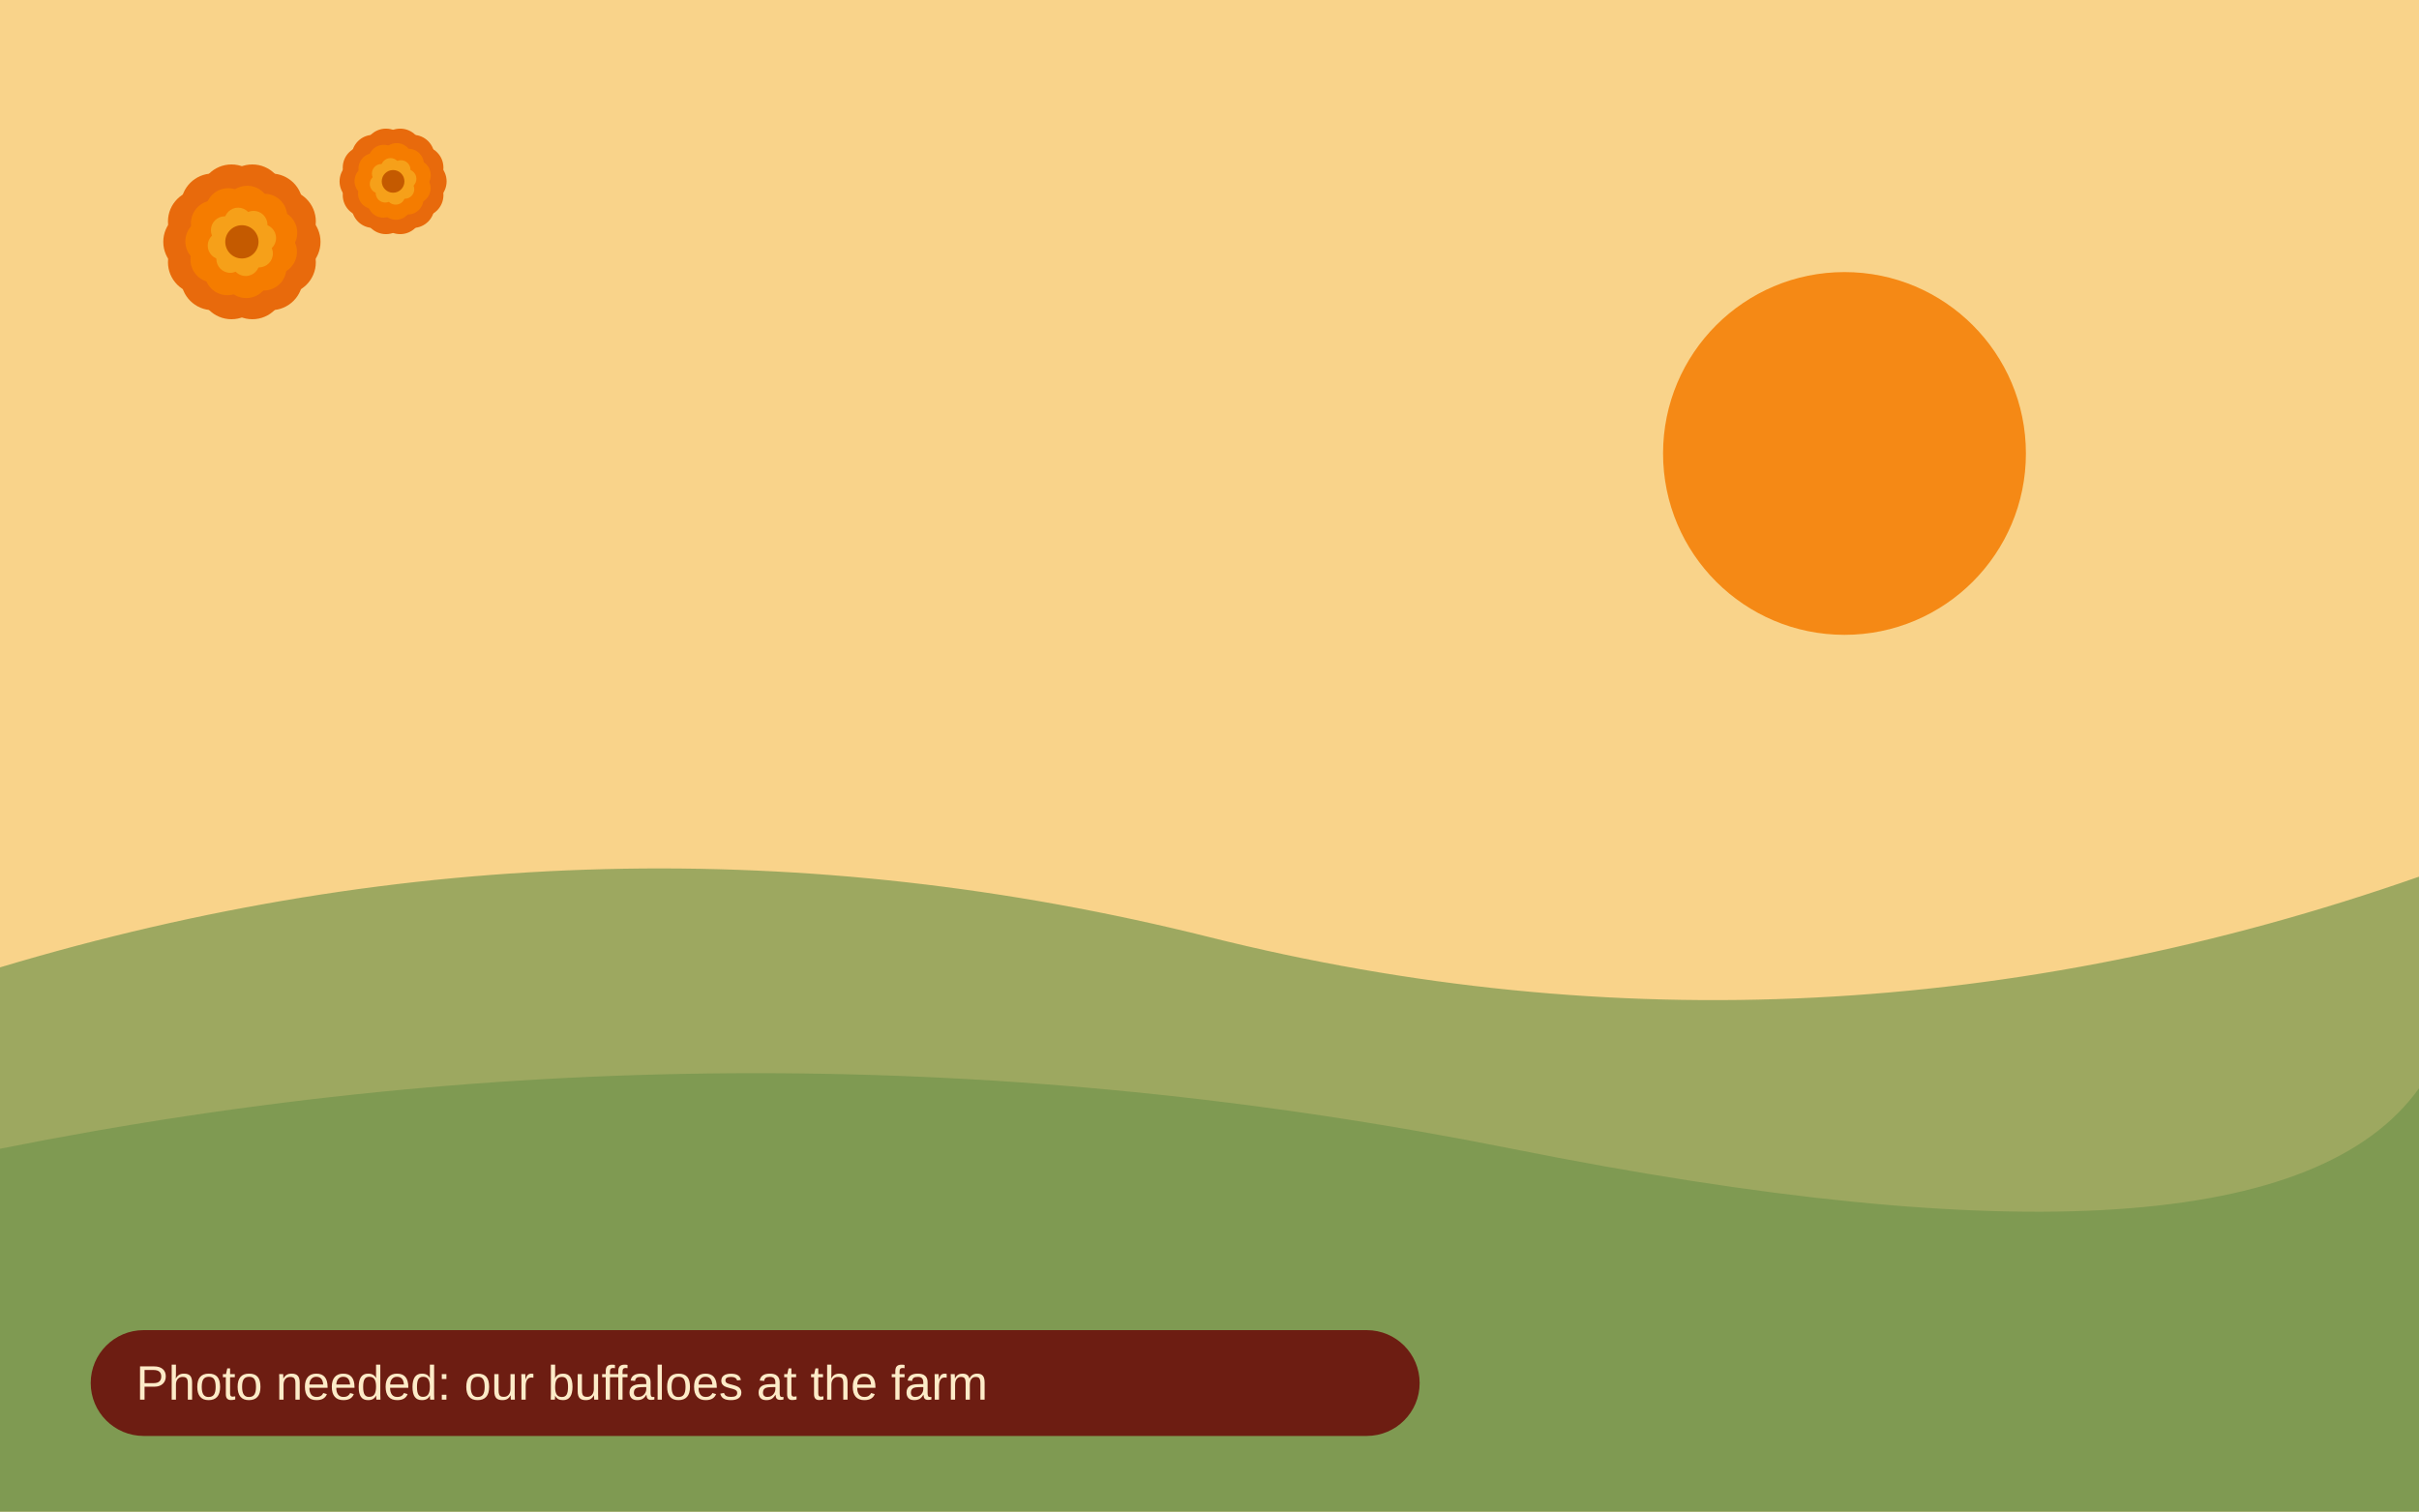
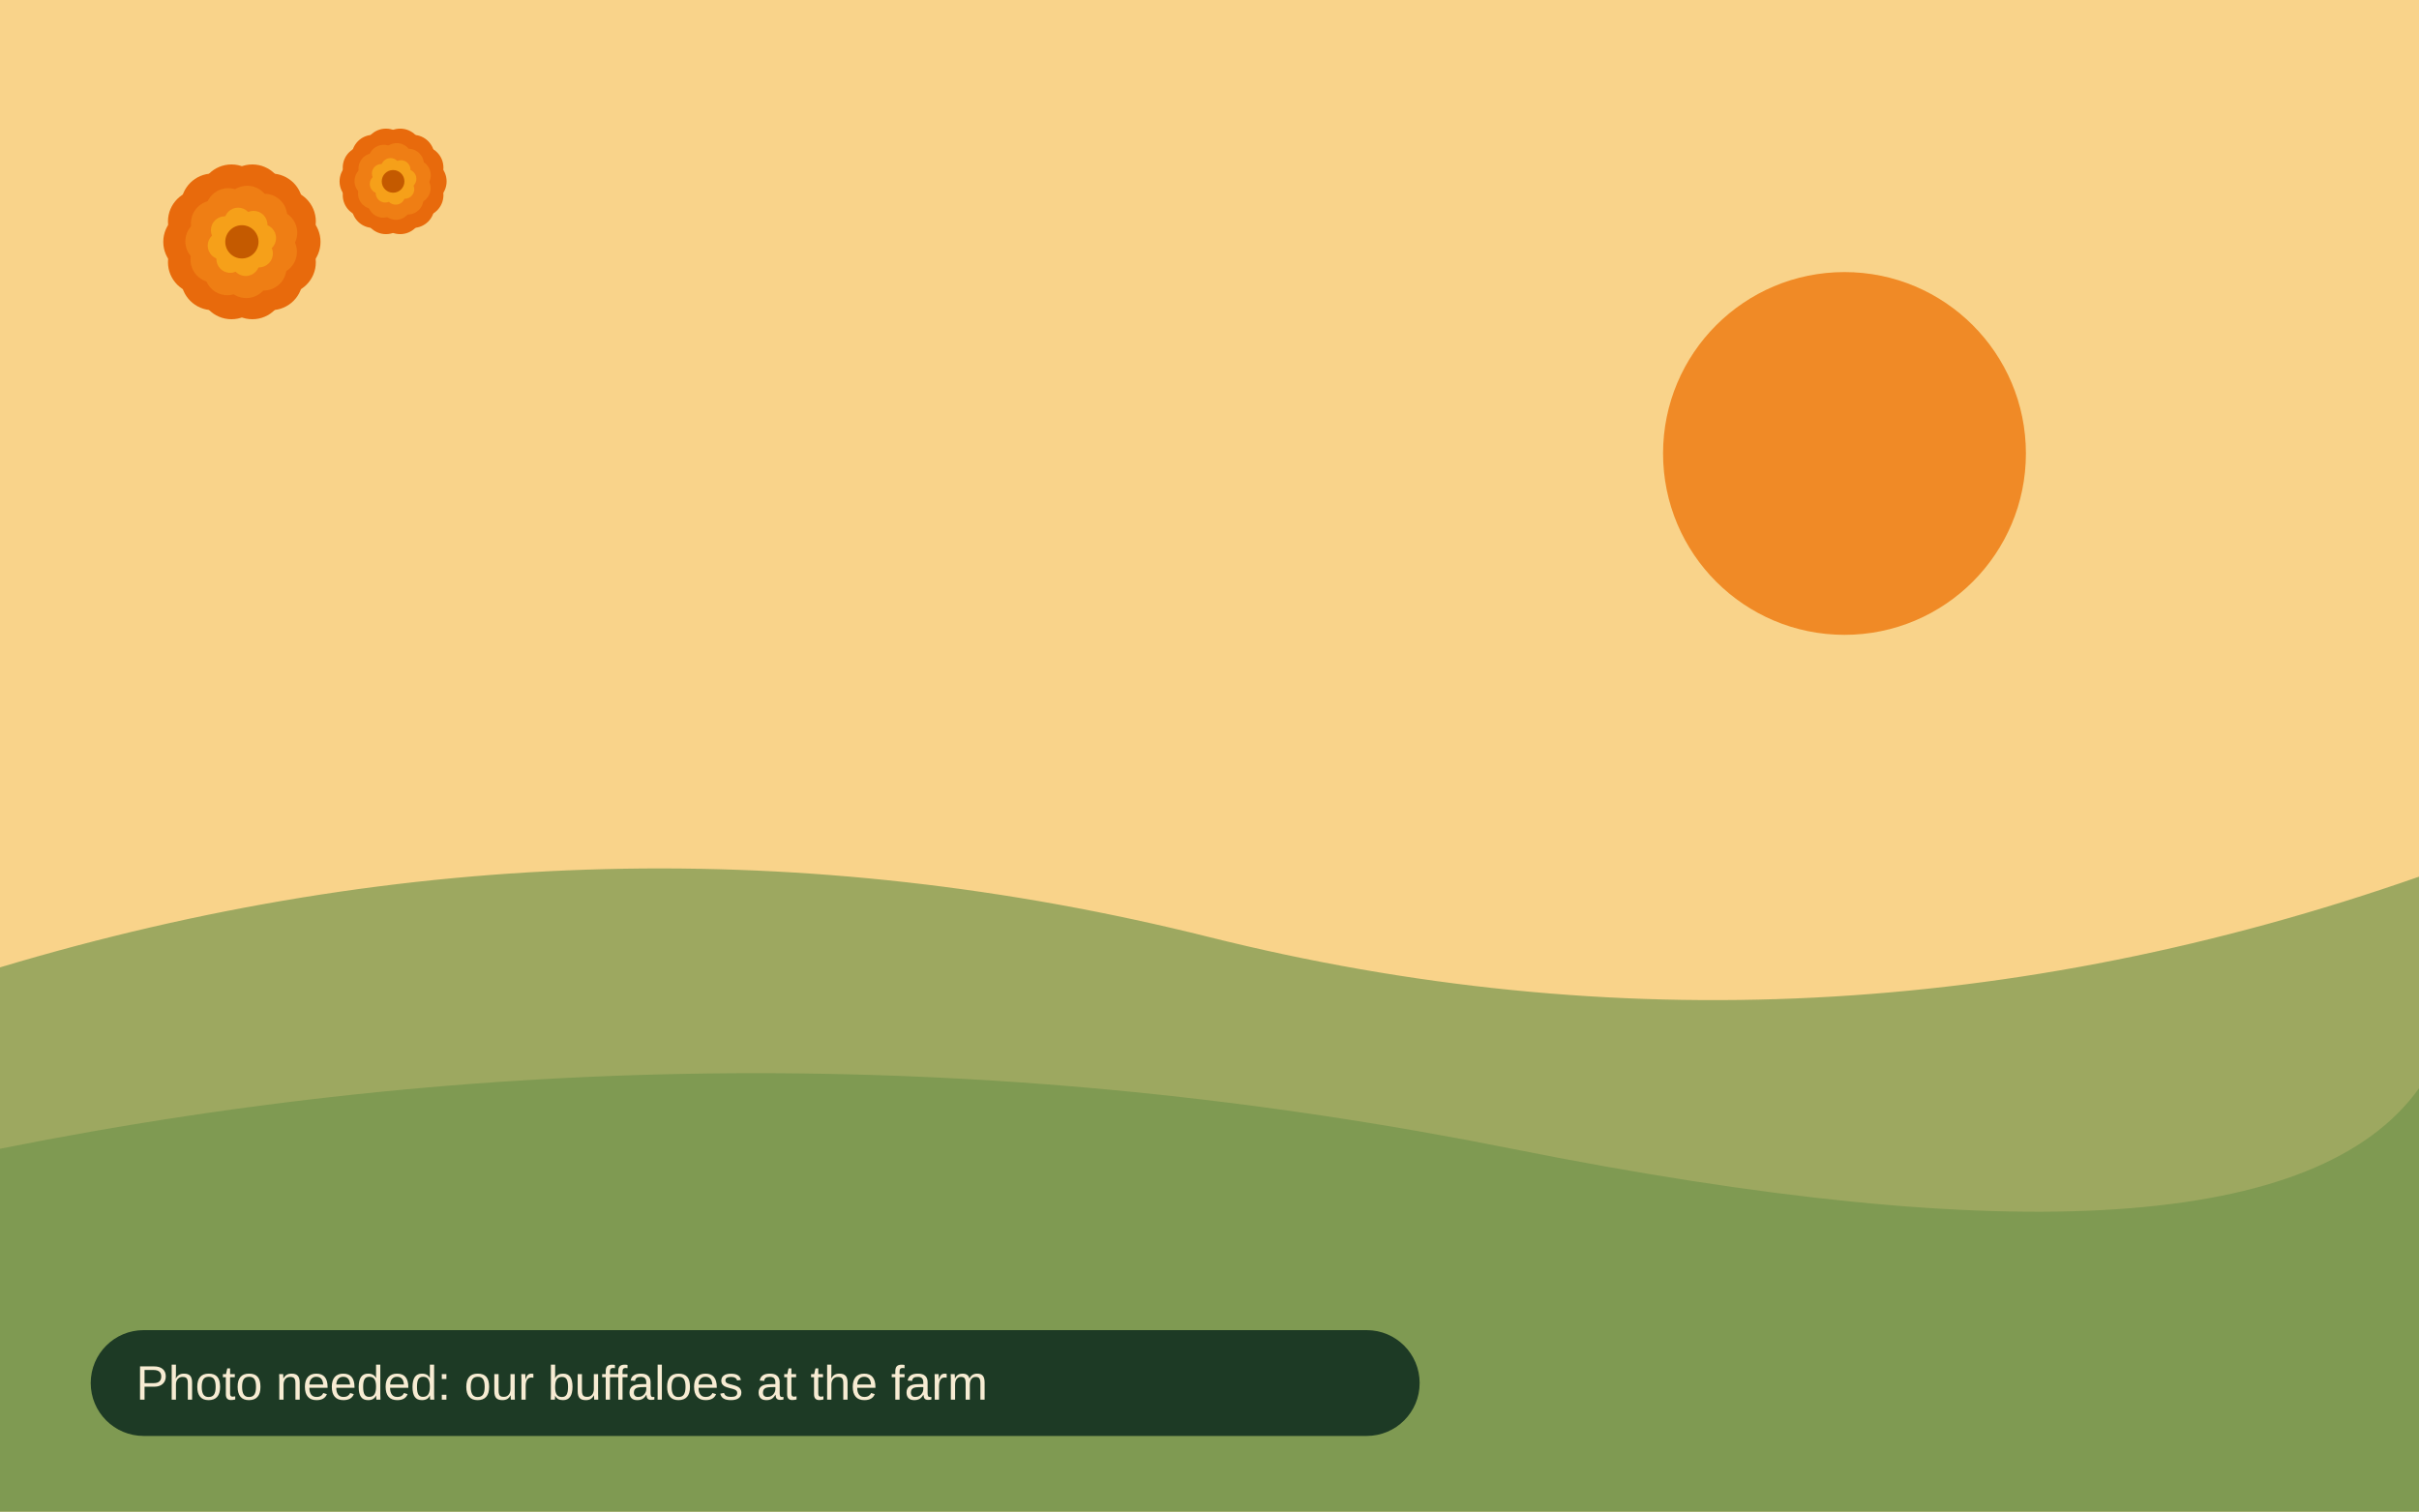
<svg xmlns="http://www.w3.org/2000/svg" viewBox="0 0 1600 1000" width="1600" height="1000">
  <rect width="1600" height="1000" fill="#f9d38a" />
-   <circle cx="1220" cy="300" r="120" fill="#f57c00" opacity="0.85" />
+   <circle cx="1220" cy="300" r="120" fill="#ef7e14" opacity="0.85" />
  <path d="M0 640 Q 400 520 800 620 T 1600 580 V1000 H0 Z" fill="#7f9a52" opacity="0.75" />
  <path d="M0 760 Q 500 660 1000 760 T 1600 720 V1000 H0 Z" fill="#7f9a52" />
  <circle cx="191.0" cy="160.0" r="21.0" fill="#e86a0c" />
  <circle cx="187.9" cy="173.5" r="21.0" fill="#e86a0c" />
  <circle cx="179.3" cy="184.2" r="21.0" fill="#e86a0c" />
  <circle cx="166.9" cy="190.2" r="21.0" fill="#e86a0c" />
  <circle cx="153.1" cy="190.2" r="21.0" fill="#e86a0c" />
  <circle cx="140.7" cy="184.2" r="21.0" fill="#e86a0c" />
  <circle cx="132.1" cy="173.5" r="21.0" fill="#e86a0c" />
  <circle cx="129.0" cy="160.0" r="21.0" fill="#e86a0c" />
  <circle cx="132.1" cy="146.5" r="21.0" fill="#e86a0c" />
  <circle cx="140.7" cy="135.8" r="21.0" fill="#e86a0c" />
  <circle cx="153.1" cy="129.8" r="21.0" fill="#e86a0c" />
  <circle cx="166.9" cy="129.8" r="21.0" fill="#e86a0c" />
  <circle cx="179.3" cy="135.8" r="21.0" fill="#e86a0c" />
  <circle cx="187.9" cy="146.5" r="21.0" fill="#e86a0c" />
-   <circle cx="181.3" cy="166.6" r="15.1" fill="#f57c00" />
-   <circle cx="174.4" cy="177.1" r="15.1" fill="#f57c00" />
-   <circle cx="162.9" cy="182.1" r="15.1" fill="#f57c00" />
-   <circle cx="150.4" cy="180.2" r="15.1" fill="#f57c00" />
-   <circle cx="141.1" cy="171.8" r="15.1" fill="#f57c00" />
-   <circle cx="137.7" cy="159.7" r="15.1" fill="#f57c00" />
-   <circle cx="141.4" cy="147.7" r="15.1" fill="#f57c00" />
-   <circle cx="151.0" cy="139.6" r="15.1" fill="#f57c00" />
-   <circle cx="163.5" cy="138.0" r="15.1" fill="#f57c00" />
-   <circle cx="174.9" cy="143.3" r="15.1" fill="#f57c00" />
-   <circle cx="181.5" cy="154.0" r="15.1" fill="#f57c00" />
+   <circle cx="181.3" cy="166.6" r="15.1" fill="#ef7e14" />
+   <circle cx="174.4" cy="177.1" r="15.1" fill="#ef7e14" />
+   <circle cx="162.9" cy="182.1" r="15.1" fill="#ef7e14" />
+   <circle cx="150.4" cy="180.2" r="15.1" fill="#ef7e14" />
+   <circle cx="141.1" cy="171.8" r="15.1" fill="#ef7e14" />
+   <circle cx="137.7" cy="159.7" r="15.1" fill="#ef7e14" />
+   <circle cx="141.4" cy="147.7" r="15.1" fill="#ef7e14" />
+   <circle cx="151.0" cy="139.6" r="15.1" fill="#ef7e14" />
+   <circle cx="163.5" cy="138.0" r="15.1" fill="#ef7e14" />
+   <circle cx="174.9" cy="143.3" r="15.1" fill="#ef7e14" />
+   <circle cx="181.5" cy="154.0" r="15.1" fill="#ef7e14" />
  <circle cx="171.3" cy="167.7" r="9.2" fill="#f6a019" />
  <circle cx="162.5" cy="173.4" r="9.2" fill="#f6a019" />
  <circle cx="152.3" cy="171.3" r="9.2" fill="#f6a019" />
  <circle cx="146.6" cy="162.5" r="9.2" fill="#f6a019" />
  <circle cx="148.7" cy="152.3" r="9.2" fill="#f6a019" />
  <circle cx="157.5" cy="146.6" r="9.2" fill="#f6a019" />
  <circle cx="167.7" cy="148.7" r="9.2" fill="#f6a019" />
  <circle cx="173.4" cy="157.5" r="9.2" fill="#f6a019" />
  <circle cx="160" cy="160" r="11.0" fill="#c45a00" />
  <circle cx="281.1" cy="120.0" r="14.3" fill="#e86a0c" />
  <circle cx="279.0" cy="129.1" r="14.3" fill="#e86a0c" />
  <circle cx="273.1" cy="136.5" r="14.3" fill="#e86a0c" />
  <circle cx="264.7" cy="140.6" r="14.3" fill="#e86a0c" />
  <circle cx="255.3" cy="140.6" r="14.3" fill="#e86a0c" />
  <circle cx="246.9" cy="136.5" r="14.3" fill="#e86a0c" />
  <circle cx="241.0" cy="129.1" r="14.3" fill="#e86a0c" />
  <circle cx="238.9" cy="120.0" r="14.3" fill="#e86a0c" />
  <circle cx="241.0" cy="110.9" r="14.3" fill="#e86a0c" />
  <circle cx="246.9" cy="103.5" r="14.3" fill="#e86a0c" />
  <circle cx="255.3" cy="99.4" r="14.3" fill="#e86a0c" />
  <circle cx="264.7" cy="99.4" r="14.3" fill="#e86a0c" />
  <circle cx="273.1" cy="103.5" r="14.3" fill="#e86a0c" />
  <circle cx="279.0" cy="110.9" r="14.3" fill="#e86a0c" />
-   <circle cx="274.5" cy="124.5" r="10.3" fill="#f57c00" />
-   <circle cx="269.8" cy="131.6" r="10.3" fill="#f57c00" />
-   <circle cx="261.9" cy="135.1" r="10.3" fill="#f57c00" />
-   <circle cx="253.5" cy="133.7" r="10.3" fill="#f57c00" />
-   <circle cx="247.1" cy="128.0" r="10.3" fill="#f57c00" />
-   <circle cx="244.8" cy="119.8" r="10.3" fill="#f57c00" />
-   <circle cx="247.4" cy="111.6" r="10.3" fill="#f57c00" />
-   <circle cx="253.9" cy="106.1" r="10.3" fill="#f57c00" />
-   <circle cx="262.4" cy="105.0" r="10.3" fill="#f57c00" />
-   <circle cx="270.1" cy="108.7" r="10.3" fill="#f57c00" />
-   <circle cx="274.6" cy="115.9" r="10.3" fill="#f57c00" />
+   <circle cx="274.5" cy="124.5" r="10.3" fill="#ef7e14" />
+   <circle cx="269.8" cy="131.6" r="10.3" fill="#ef7e14" />
+   <circle cx="261.9" cy="135.1" r="10.3" fill="#ef7e14" />
+   <circle cx="253.5" cy="133.7" r="10.3" fill="#ef7e14" />
+   <circle cx="247.1" cy="128.0" r="10.3" fill="#ef7e14" />
+   <circle cx="244.8" cy="119.8" r="10.3" fill="#ef7e14" />
+   <circle cx="247.4" cy="111.6" r="10.3" fill="#ef7e14" />
+   <circle cx="253.9" cy="106.1" r="10.3" fill="#ef7e14" />
+   <circle cx="262.4" cy="105.0" r="10.3" fill="#ef7e14" />
+   <circle cx="270.1" cy="108.7" r="10.3" fill="#ef7e14" />
+   <circle cx="274.6" cy="115.9" r="10.3" fill="#ef7e14" />
  <circle cx="267.7" cy="125.2" r="6.3" fill="#f6a019" />
  <circle cx="261.7" cy="129.1" r="6.3" fill="#f6a019" />
  <circle cx="254.8" cy="127.7" r="6.3" fill="#f6a019" />
  <circle cx="250.9" cy="121.7" r="6.3" fill="#f6a019" />
  <circle cx="252.3" cy="114.8" r="6.3" fill="#f6a019" />
  <circle cx="258.3" cy="110.9" r="6.3" fill="#f6a019" />
  <circle cx="265.2" cy="112.3" r="6.3" fill="#f6a019" />
  <circle cx="269.1" cy="118.3" r="6.3" fill="#f6a019" />
  <circle cx="260" cy="120" r="7.5" fill="#c45a00" />
-   <rect x="60" y="880" width="879" height="70" rx="35" fill="#6b100b" opacity="0.9" />
-   <text x="90" y="926" font-family="'Segoe UI', Arial, sans-serif" font-size="32" fill="#fdebc8">Photo needed: our buffaloes at the farm</text>
+   <rect x="60" y="880" width="879" height="70" rx="35" fill="#133020" opacity="0.9" />
+   <text x="90" y="926" font-family="'Segoe UI', Arial, sans-serif" font-size="32" fill="#f7ecd3">Photo needed: our buffaloes at the farm</text>
</svg>
